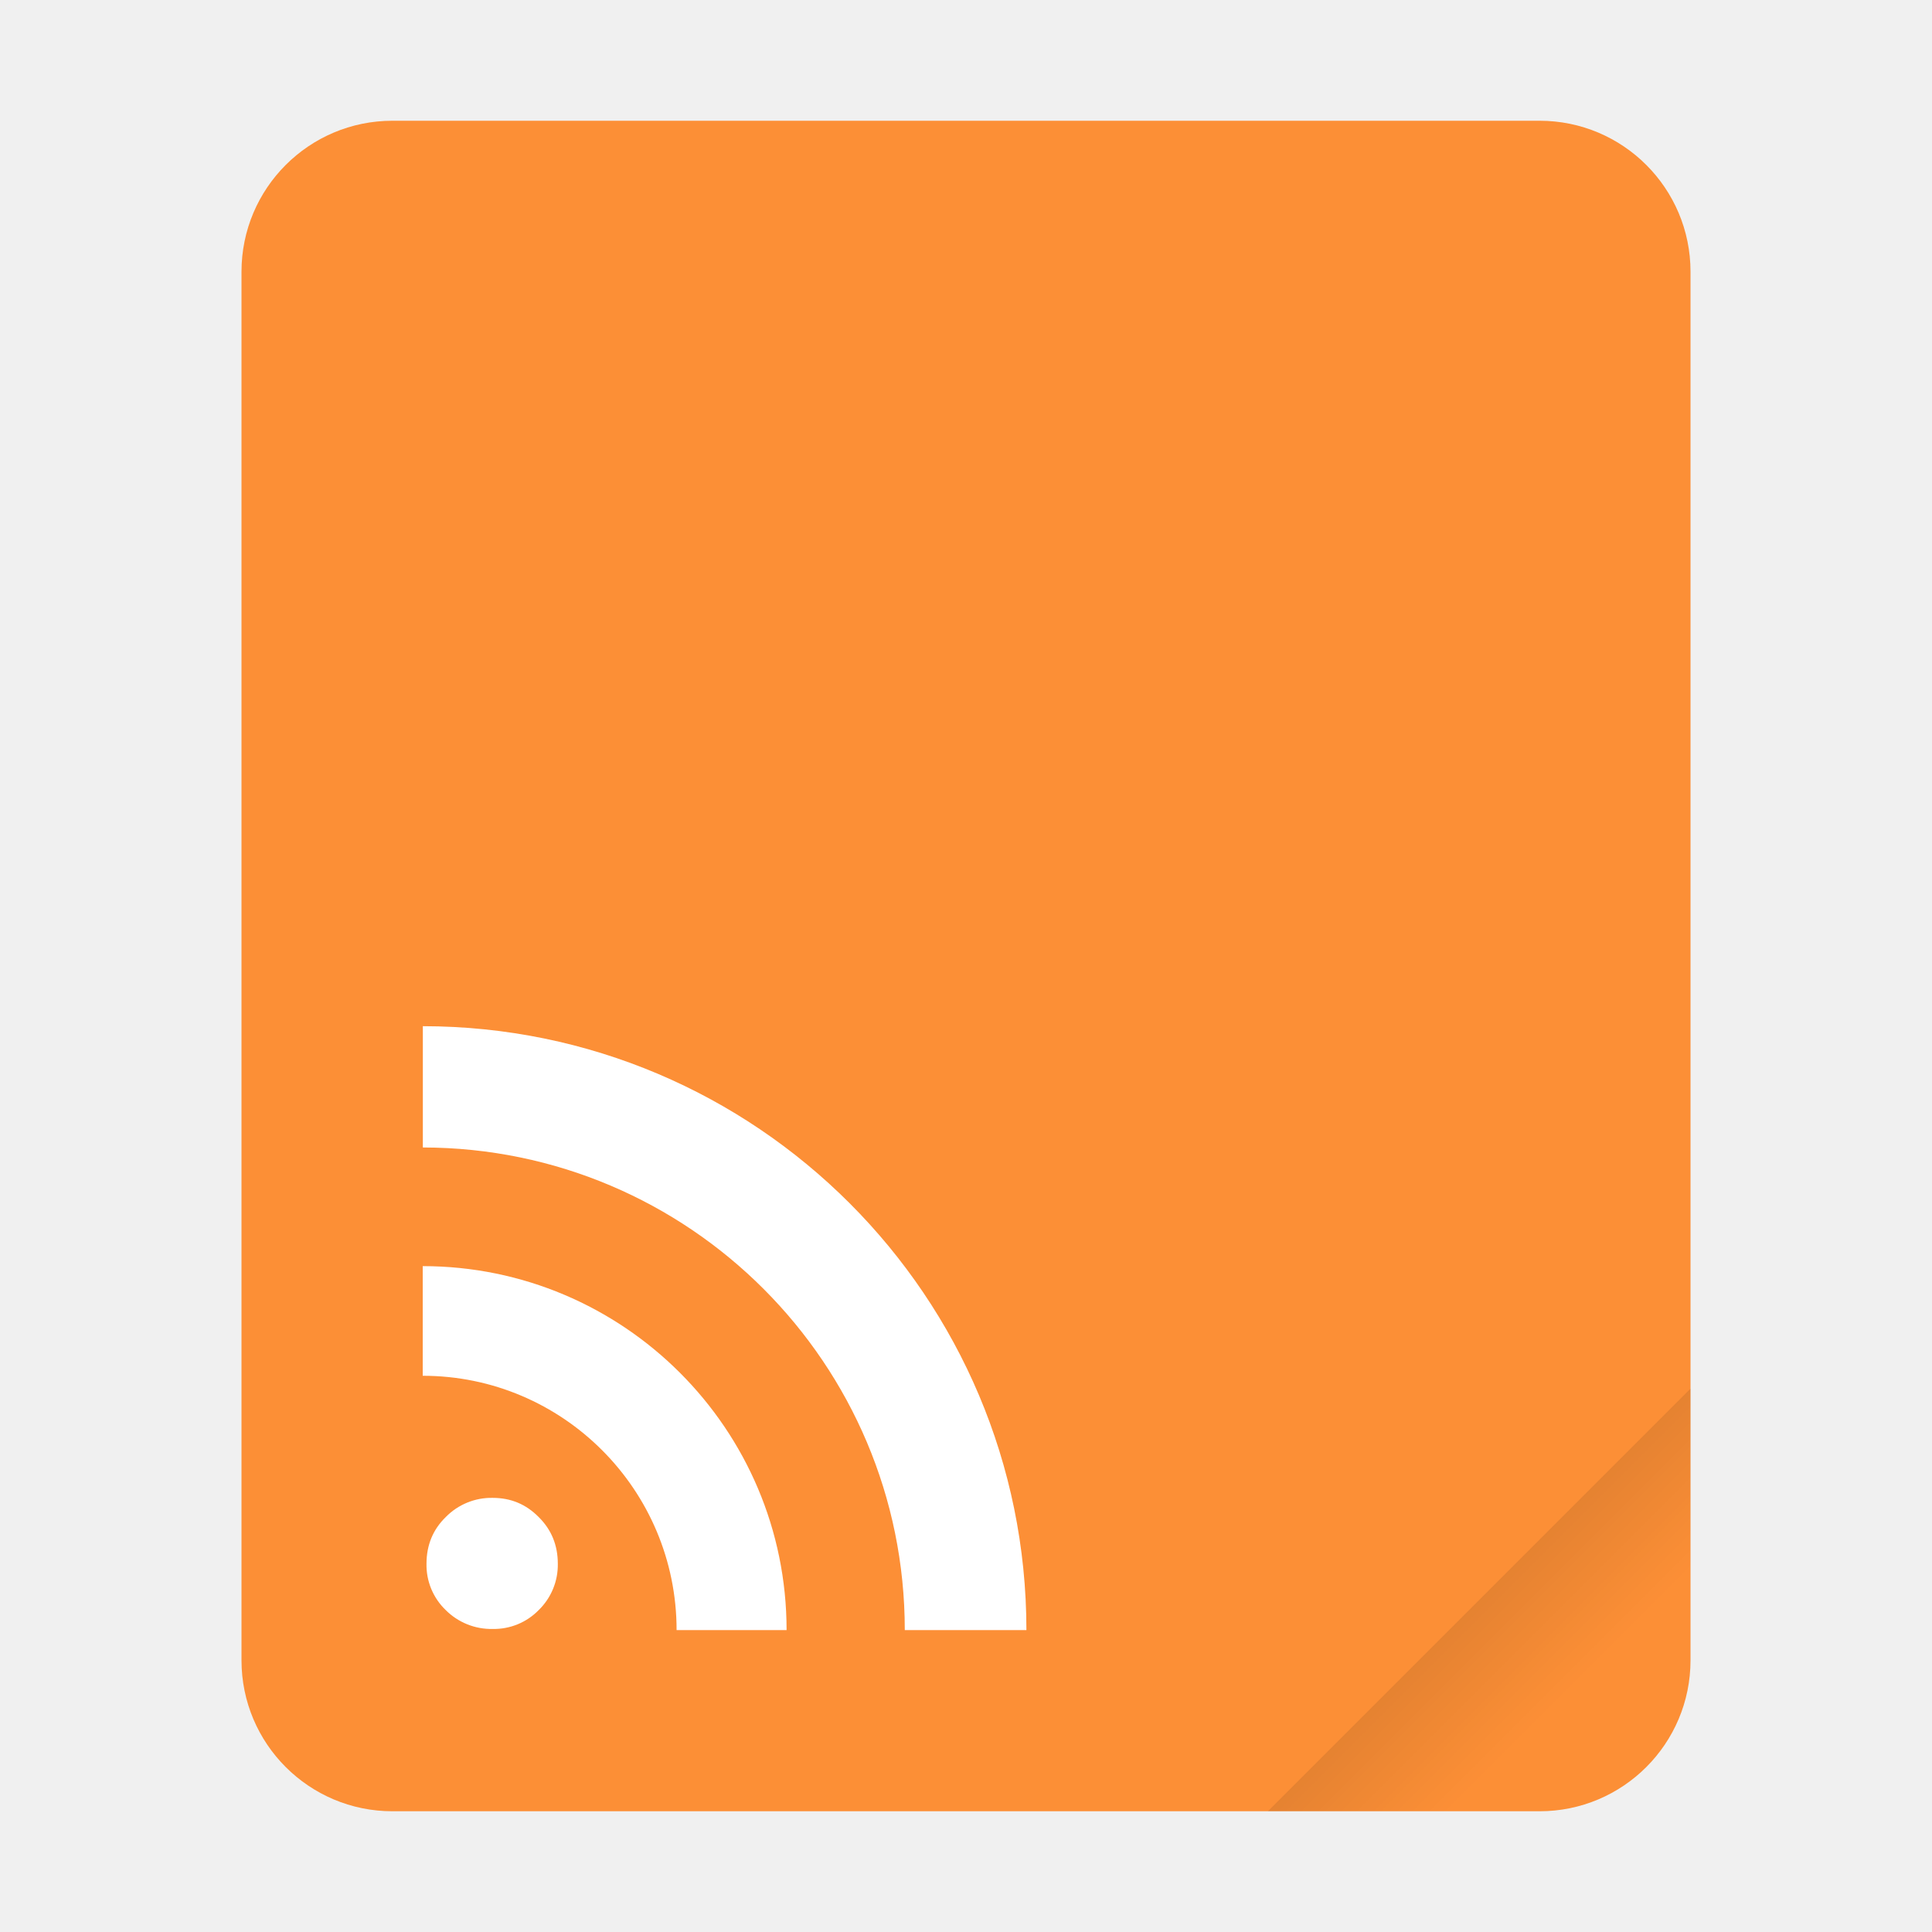
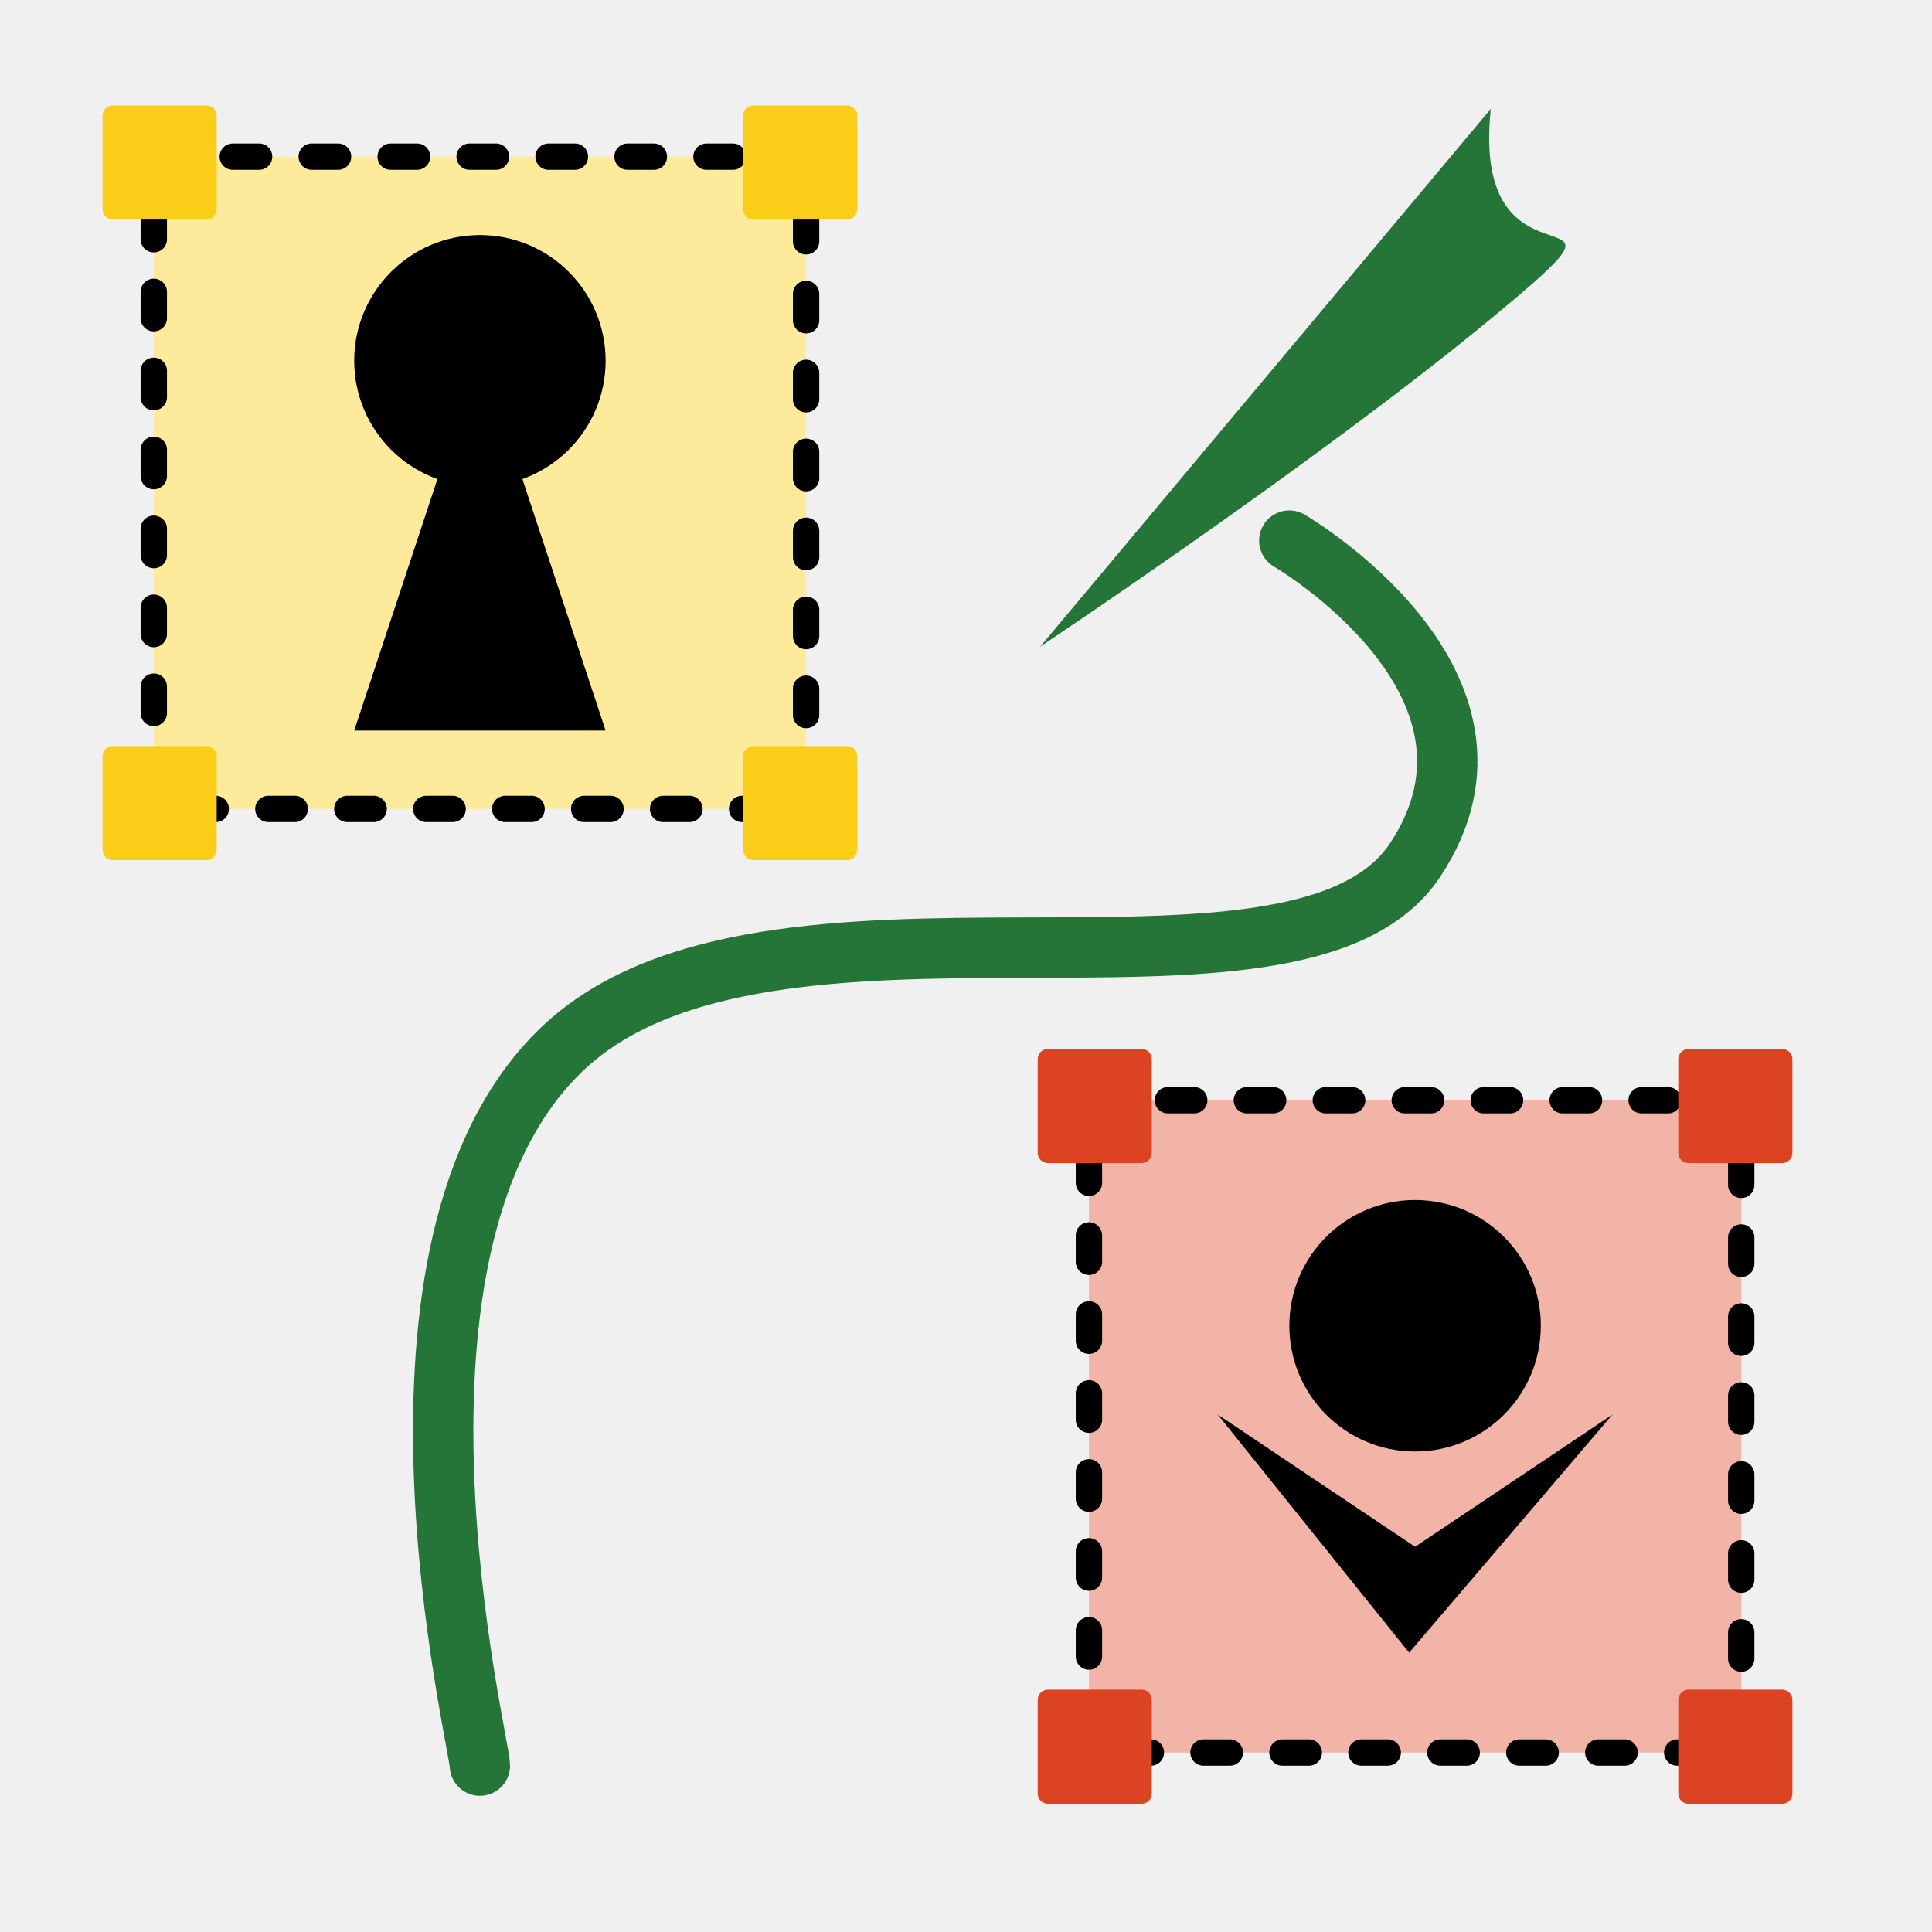
<svg xmlns="http://www.w3.org/2000/svg" width="64" height="64" version="1.1" viewBox="0 0 16.933 16.933" id="svg4">
  <defs id="defs2">
-     <linearGradient id="a" x1="49.571" x2="51.714" y1="52.714" y2="54.857" gradientTransform="matrix(2.3333,0,0,2.3333,-68.667,-72.001)" gradientUnits="userSpaceOnUse">
+     <linearGradient id="a" x1="49.571" x2="51.714" y1="52.714" y2="54.857" gradientTransform="matrix(0.6173444,0,0,0.6173445,-18.16791,-19.05002)" gradientUnits="userSpaceOnUse">
      <stop offset="0" id="stop1" />
      <stop stop-opacity="0" offset="1" id="stop2" />
    </linearGradient>
+     <linearGradient id="a-3" x1="49.571" x2="51.714" y1="52.714" y2="54.857" gradientTransform="matrix(0.6173443,0,0,0.6173445,-18.16791,-19.05002)" gradientUnits="userSpaceOnUse">
+       <stop offset="0" id="stop1-6" />
+       <stop stop-opacity="0" offset="1" id="stop2-7" />
+     </linearGradient>
+     <linearGradient id="a-36" x1="49.571" x2="51.714" y1="52.714" y2="54.857" gradientTransform="matrix(0.6173444,0,0,0.6173445,-18.16791,-19.05002)" gradientUnits="userSpaceOnUse">
+       <stop offset="0" id="stop1-0" />
+       <stop stop-opacity="0" offset="1" id="stop2-6" />
+     </linearGradient>
+     <linearGradient id="a-3-2" x1="49.571" x2="51.714" y1="52.714" y2="54.857" gradientTransform="matrix(0.6173444,0,0,0.6173445,-18.16791,-19.05002)" gradientUnits="userSpaceOnUse">
+       <stop offset="0" id="stop1-6-6" />
+       <stop stop-opacity="0" offset="1" id="stop2-7-1" />
+     </linearGradient>
  </defs>
-   <g transform="scale(.26458)" id="g2">
-     <rect x="8" y="4" width="48" height="56" ry="5" fill="#fc8f36" style="paint-order:stroke fill markers" id="rect2" />
-     <path d="m56 46-14 14h9c2.77 0 5-2.23 5-5z" fill="url(#a)" fill-rule="evenodd" opacity=".15" stroke-width="8.819" style="paint-order:stroke fill markers" id="path2" />
+   <rect style="fill:#f2b4a6;stroke:none;stroke-width:0.231;stroke-linecap:round;stroke-linejoin:round;stroke-dasharray:0.231, 0.461;stroke-dashoffset:0;stroke-opacity:1;paint-order:stroke fill markers" id="rect1-9-1" width="5.717" height="5.717" x="9.544" y="9.643" rx="0" ry="0" />
+   <rect style="fill:#fdea9b;fill-opacity:1;stroke:none;stroke-width:0.231;stroke-linecap:round;stroke-linejoin:round;stroke-dasharray:0.231, 0.461;stroke-dashoffset:0;stroke-opacity:1;paint-order:stroke fill markers" id="rect1-3" width="5.717" height="5.717" x="1.348" y="1.373" rx="0" ry="0" />
+   <rect style="fill:none;stroke:#000000;stroke-width:0.231;stroke-linecap:round;stroke-linejoin:round;stroke-dasharray:0.231, 0.461;stroke-dashoffset:0;stroke-opacity:1;paint-order:stroke fill markers" id="rect1" width="5.717" height="5.717" x="1.348" y="1.373" rx="0" ry="0" />
+   <g id="g7" transform="matrix(0.8327478,0,0,0.8327478,-0.2076508,0.2401678)" style="fill:#facd19">
+     <rect x="1.329" y="7.564" width="1.201" height="1.201" ry="0.107" fill="#fc8f36" style="stroke-width:0.023;paint-order:stroke fill markers;fill:#facd19" id="rect2" />
+     <rect x="8.071" y="7.564" width="1.201" height="1.201" ry="0.107" fill="#fc8f36" style="stroke-width:0.023;paint-order:stroke fill markers;fill:#facd19" id="rect2-5" />
+     <rect x="1.329" y="0.821" width="1.201" height="1.201" ry="0.107" fill="#fc8f36" style="stroke-width:0.023;paint-order:stroke fill markers;fill:#facd19" id="rect2-9" />
+     <rect x="8.071" y="0.821" width="1.201" height="1.201" ry="0.107" fill="#fc8f36" style="stroke-width:0.023;paint-order:stroke fill markers;fill:#facd19" id="rect2-5-2" />
  </g>
-   <path d="m30.581 3.957-3.175-3.175v1.852c0 0.733 0.59 1.323 1.323 1.323z" fill="#fff" fill-rule="evenodd" opacity=".35" style="paint-order:stroke fill markers" id="path3" />
-   <path d="m3.738 13.706c0-0.163 0.056-0.3 0.169-0.41a0.56 0.56 0 0 1 0.411-0.168c0.159 0 0.293 0.056 0.403 0.168 0.112 0.11 0.168 0.247 0.168 0.41a0.554 0.554 0 0 1-0.168 0.406 0.548 0.548 0 0 1-0.403 0.165 0.565 0.565 0 0 1-0.411-0.165 0.548 0.548 0 0 1-0.169-0.406m-0.033-2.61v0.962c1.228 0 2.225 0.999 2.225 2.229h0.964c0-1.762-1.43-3.19-3.19-3.19zm1e-3 -2.102v1.063a4.229 4.229 0 0 1 4.224 4.23h1.066a5.294 5.294 0 0 0-5.29-5.293z" fill="#fff" font-size="13.59" font-weight="700" id="path4" />
+   <g id="g3" transform="matrix(0.8327478,0,0,0.8327478,-0.9901686,-0.4522166)" style="fill:#000000;fill-opacity:1">
+     <circle style="fill:#000000;fill-opacity:1;stroke:none;stroke-width:0.58;stroke-linecap:round;stroke-linejoin:round;stroke-dasharray:none;stroke-dashoffset:0;stroke-opacity:1;paint-order:stroke fill markers" id="path1" cx="6.24" cy="4.34" r="1.323" />
+     <path style="fill:#000000;fill-opacity:1;stroke:none;stroke-width:0.199px;stroke-linecap:butt;stroke-linejoin:miter;stroke-opacity:1" d="M 4.917,8.232 H 7.563 L 6.24,4.233 Z" id="path3" />
+   </g>
+   <rect style="fill:none;stroke:#000000;stroke-width:0.231;stroke-linecap:round;stroke-linejoin:round;stroke-dasharray:0.231, 0.461;stroke-dashoffset:0;stroke-opacity:1;paint-order:stroke fill markers" id="rect1-9" width="5.717" height="5.717" x="9.544" y="9.643" rx="0" ry="0" />
+   <g id="g7-3" transform="matrix(0.8327478,0,0,0.8327478,7.988099,8.510119)" style="fill:#dc4323">
+     <rect x="1.329" y="7.564" width="1.201" height="1.201" ry="0.107" fill="#fc8f36" style="fill:#dc4323;stroke-width:0.023;paint-order:stroke fill markers" id="rect2-1" />
+     <rect x="8.071" y="7.564" width="1.201" height="1.201" ry="0.107" fill="#fc8f36" style="fill:#dc4323;stroke-width:0.023;paint-order:stroke fill markers" id="rect2-5-9" />
+     <rect x="1.329" y="0.821" width="1.201" height="1.201" ry="0.107" fill="#fc8f36" style="fill:#dc4323;stroke-width:0.023;paint-order:stroke fill markers" id="rect2-9-4" />
+     <rect x="8.071" y="0.821" width="1.201" height="1.201" ry="0.107" fill="#fc8f36" style="fill:#dc4323;stroke-width:0.023;paint-order:stroke fill markers" id="rect2-5-2-7" />
+   </g>
+   <g id="g8" transform="translate(-0.2315064,0.09770953)" style="fill:#000000;fill-opacity:1">
+     <circle style="fill:#000000;fill-opacity:1;stroke:none;stroke-width:0.483;stroke-linecap:round;stroke-linejoin:round;stroke-dasharray:none;stroke-dashoffset:0;stroke-opacity:1;paint-order:stroke fill markers" id="path1-4" cx="12.634" cy="11.522" r="1.102" />
+     <path style="fill:#000000;fill-opacity:1;stroke:none;stroke-width:0.208px;stroke-linecap:butt;stroke-linejoin:miter;stroke-opacity:1" d="m 10.904,12.3 1.73,1.159 1.73,-1.159 -1.782,2.087 z" id="path3-5" />
+   </g>
+   <path style="fill:none;fill-opacity:1;stroke:#257538;stroke-width:0.529;stroke-linecap:round;stroke-linejoin:miter;stroke-dasharray:none;stroke-dashoffset:0;stroke-opacity:1" d="m 4.206,15.475 c 0,-0.197 -1.081,-4.561 0.721,-6.281 C 6.73,7.474 11.368,9.096 12.402,7.539 13.436,5.981 11.3,4.738 11.3,4.738" id="path8" />
+   <path style="fill:#257538;fill-opacity:1;stroke:none;stroke-width:0.322;stroke-linecap:round;stroke-linejoin:round;stroke-dasharray:none;stroke-opacity:1" d="M 13.066,0.954 C 12.877,2.748 14.645,1.494 13.042,2.814 11.528,4.062 9.116,5.668 9.116,5.668 Z" id="path9" />
</svg>
